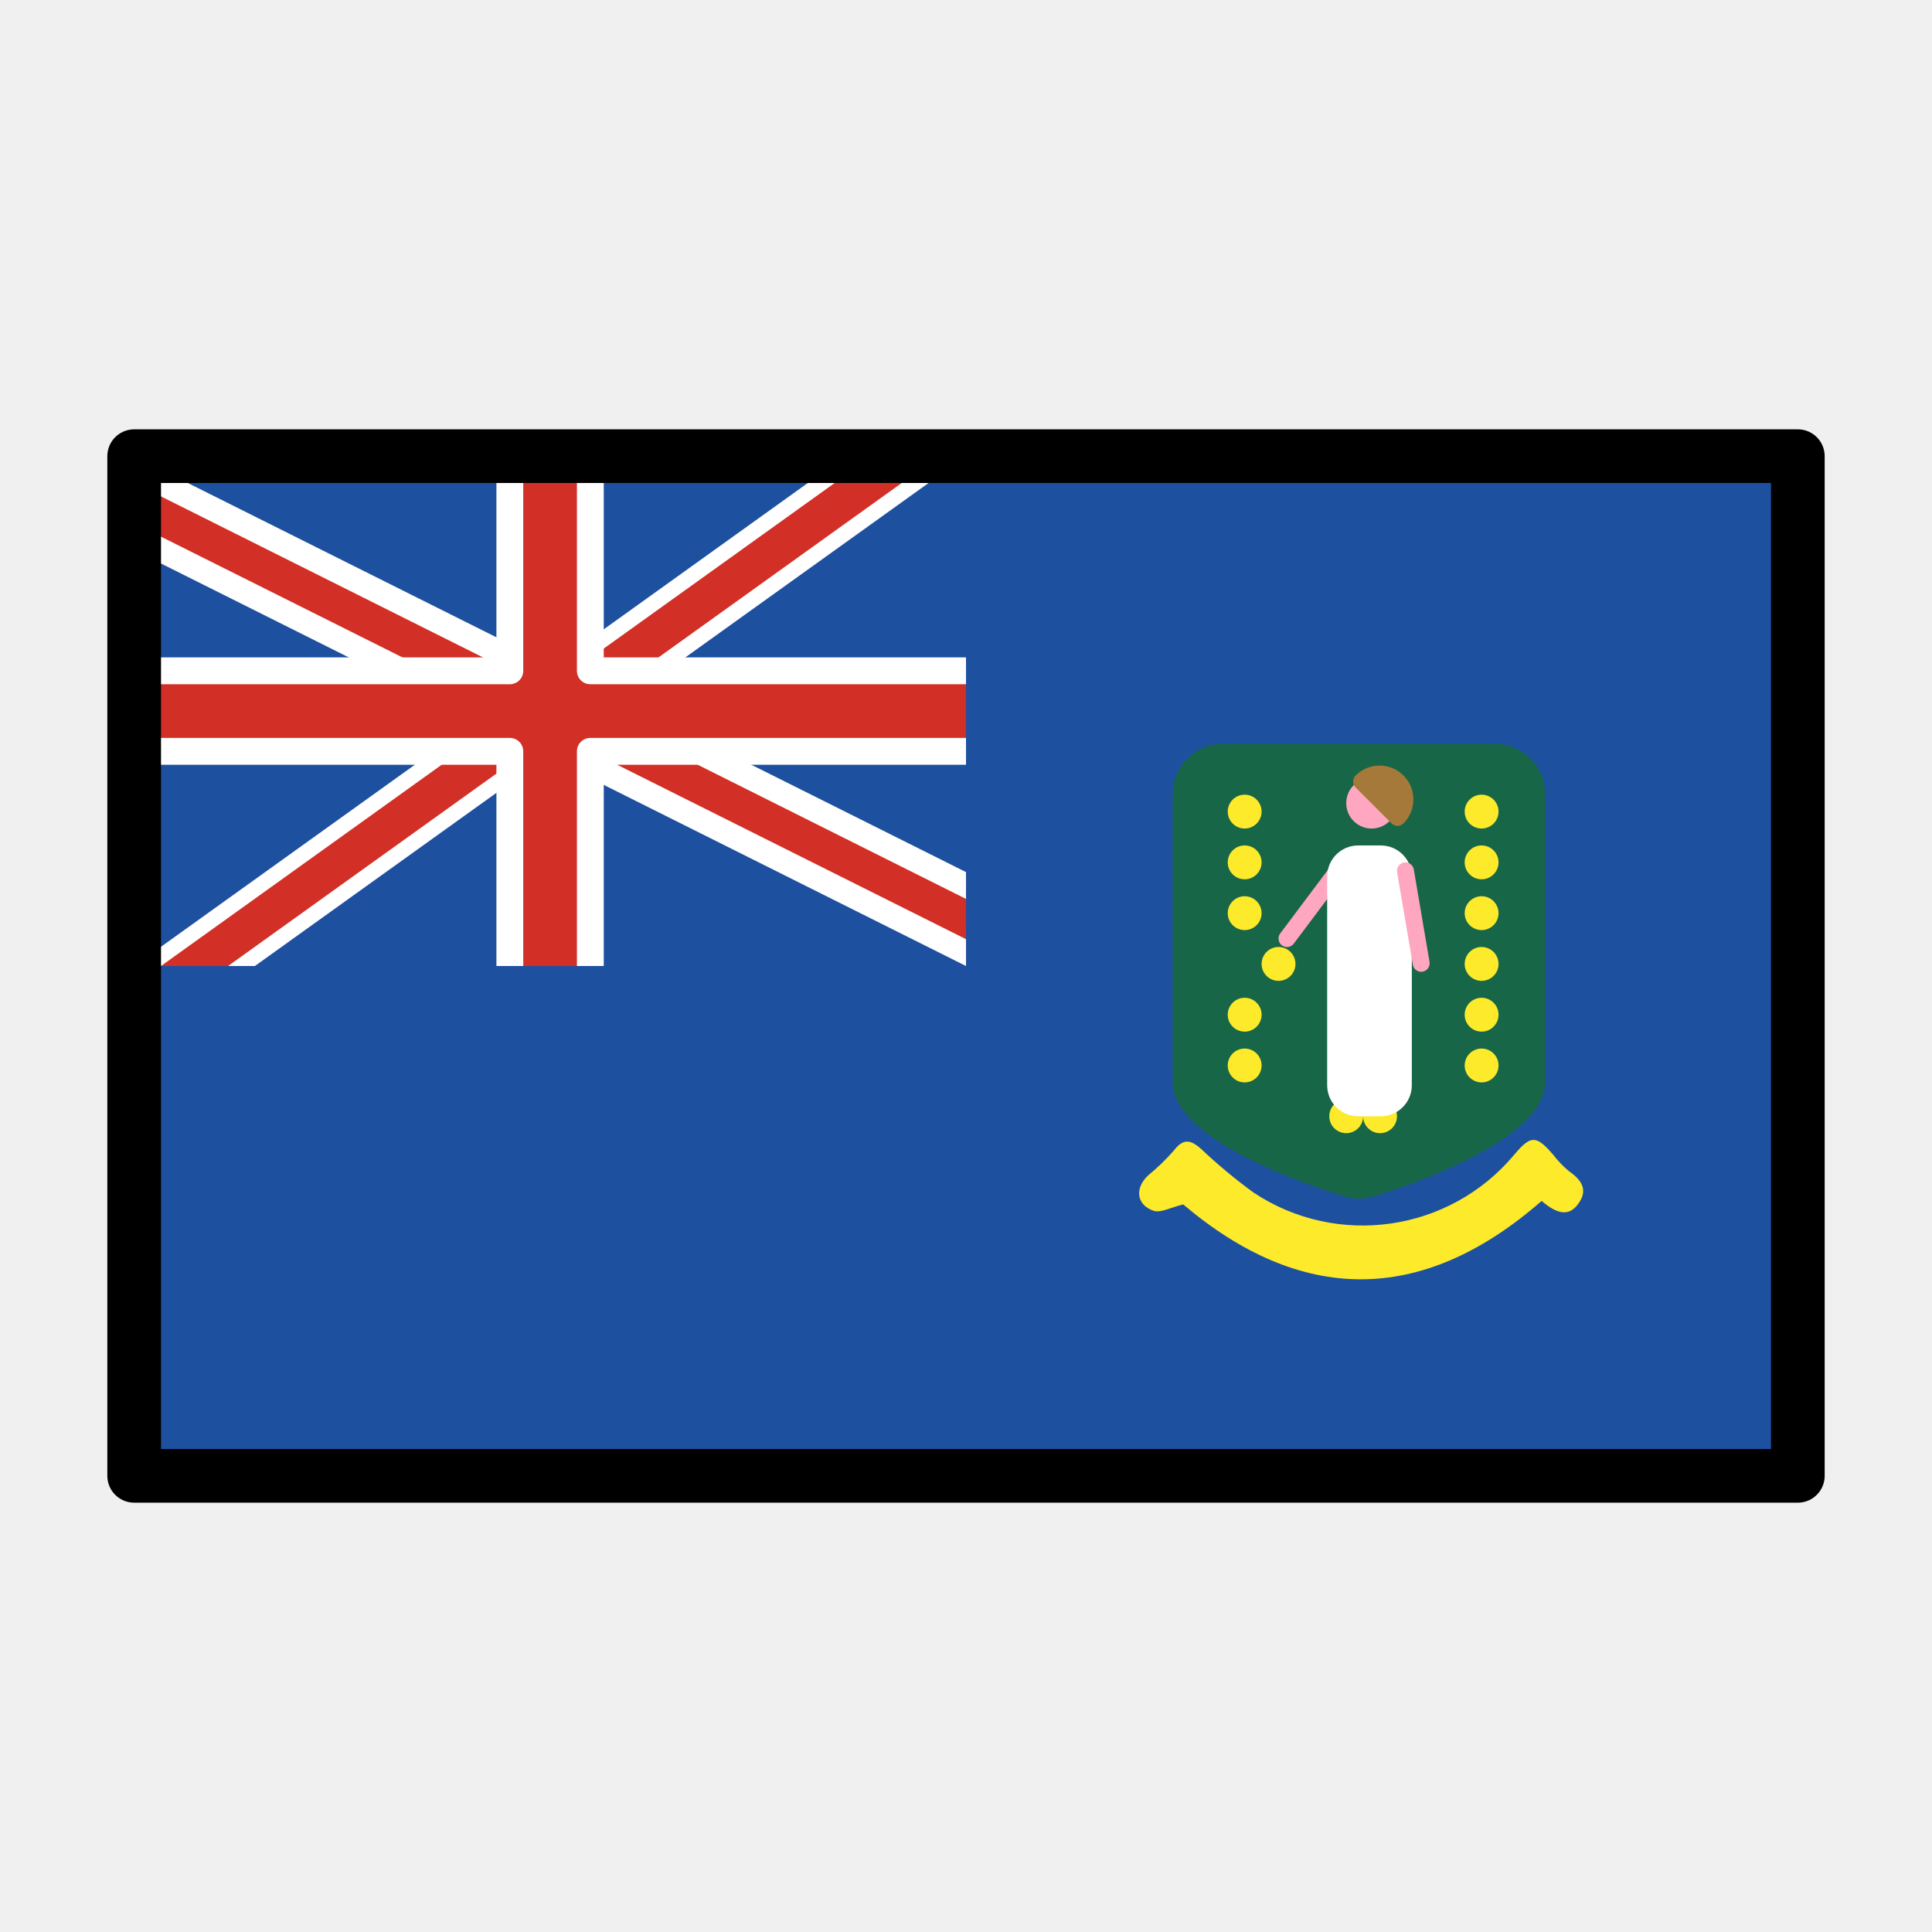
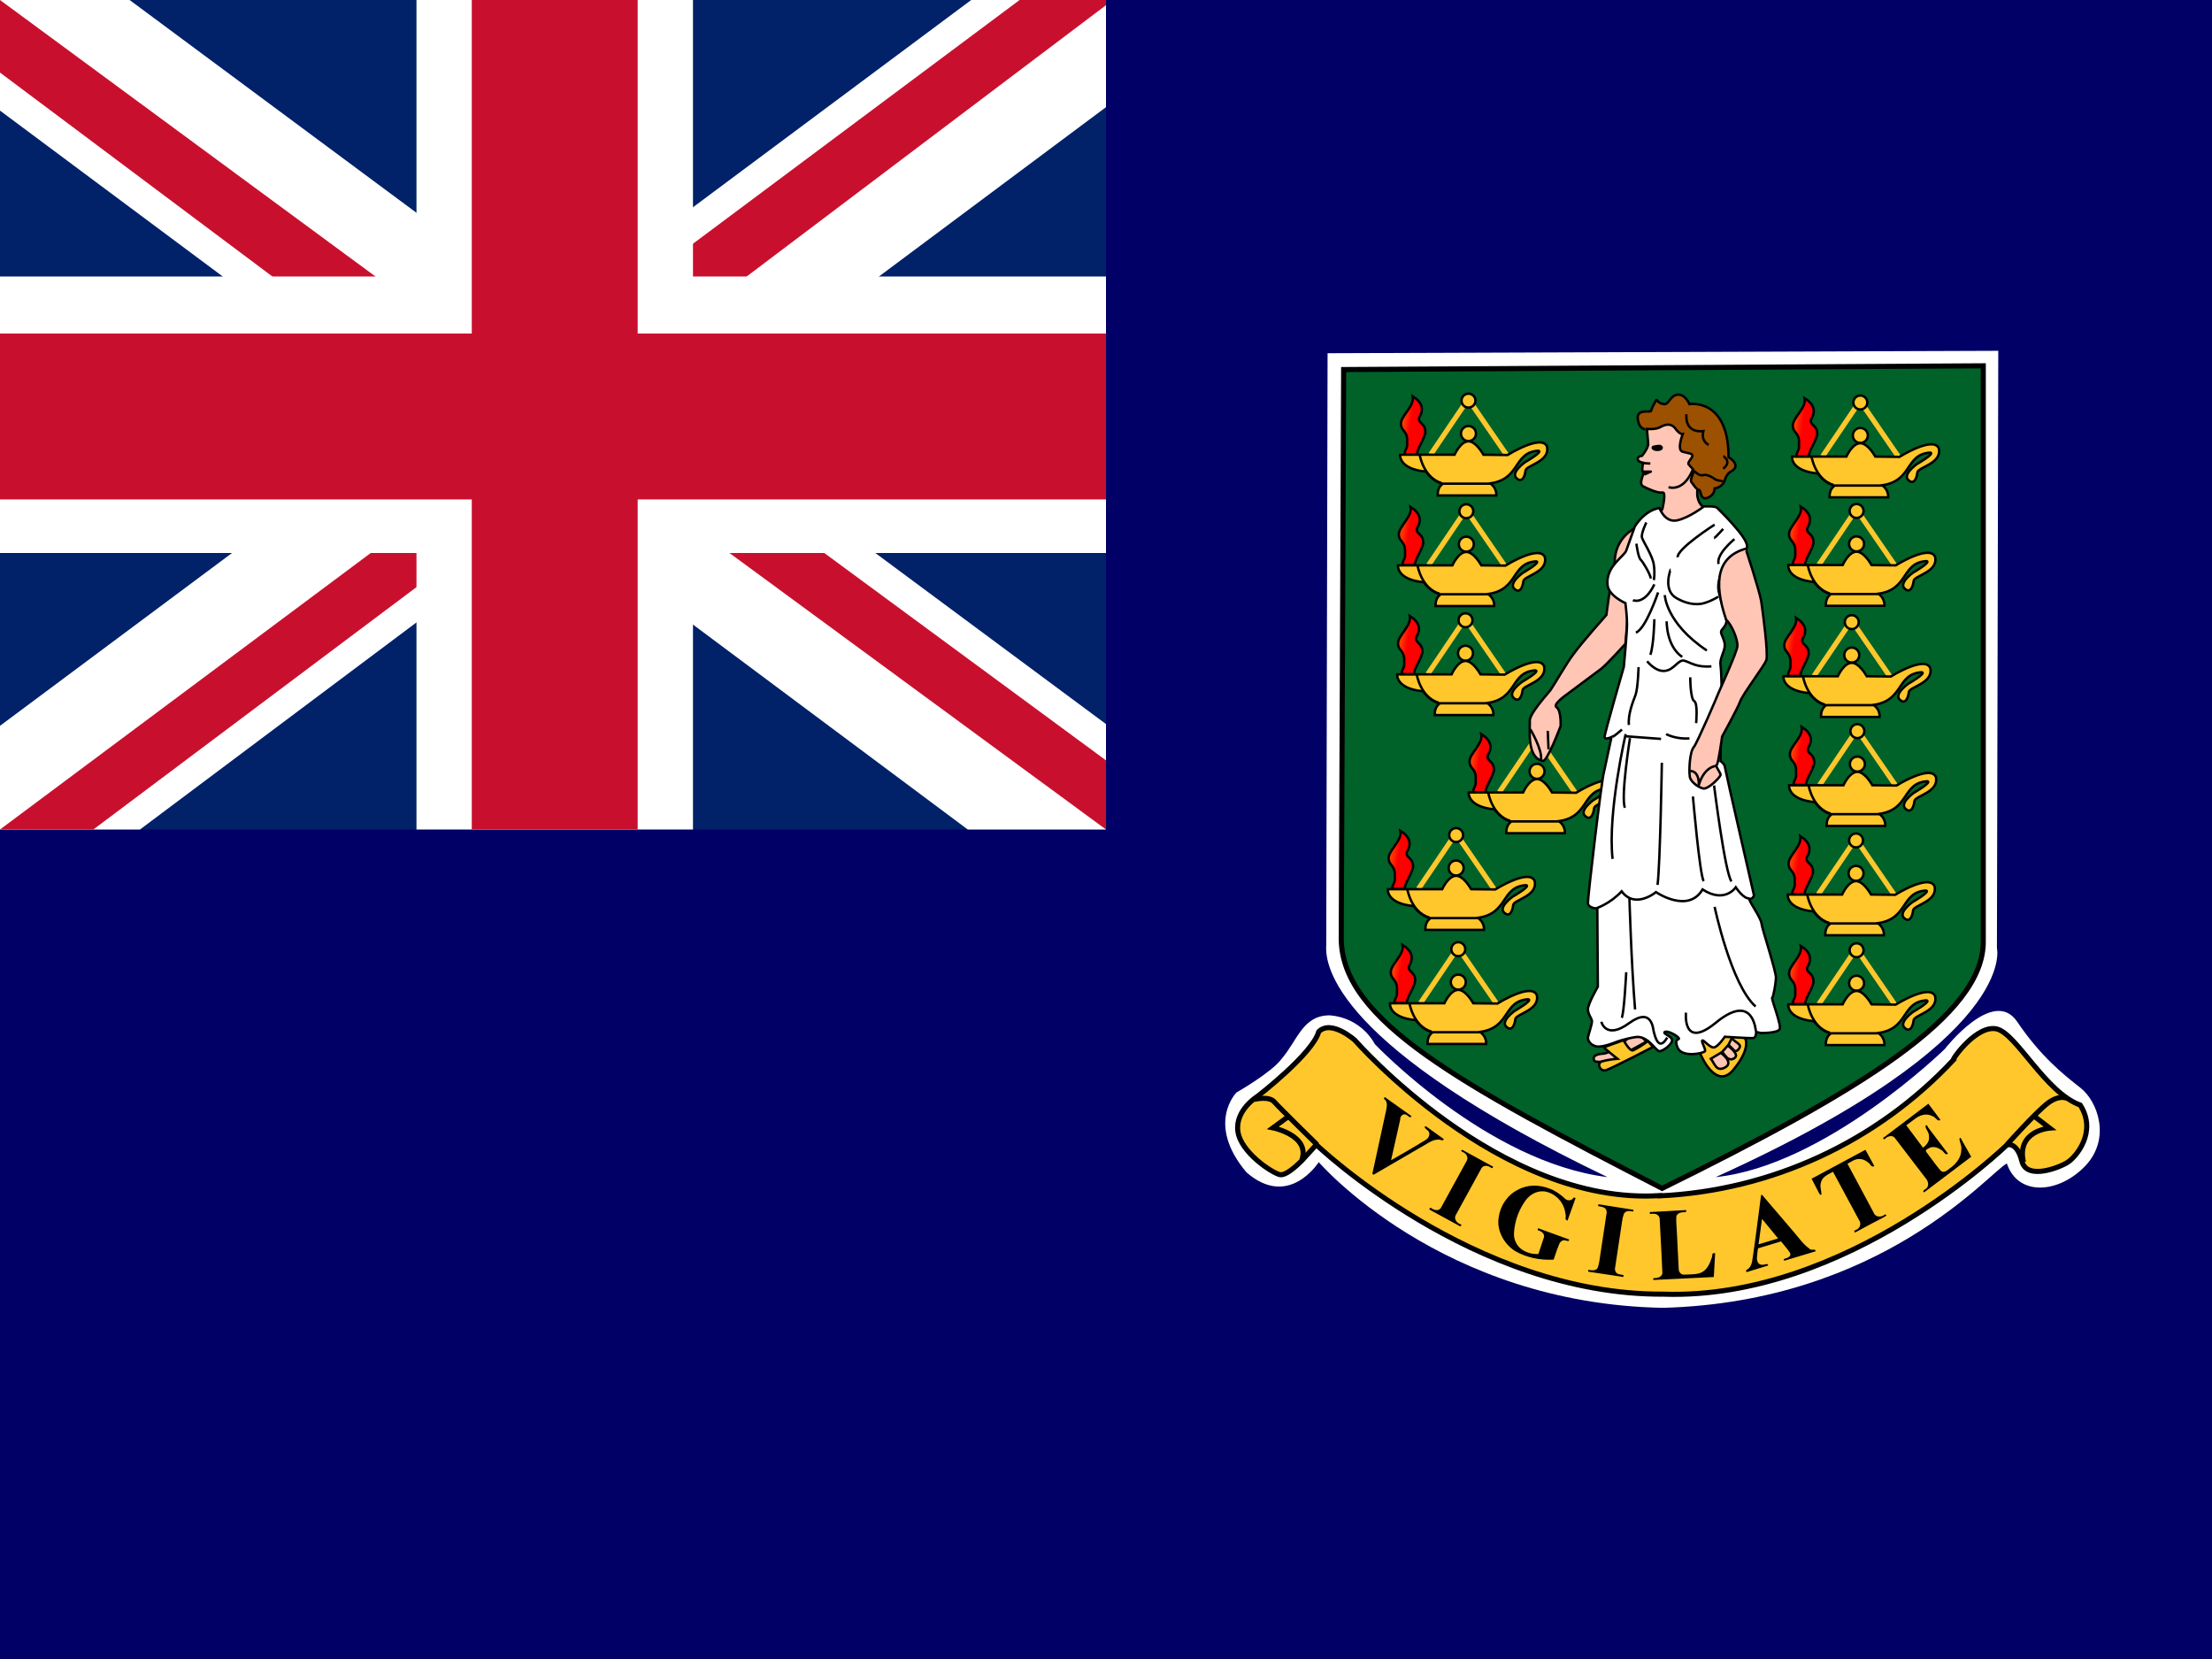
- <svg xmlns="http://www.w3.org/2000/svg" id="emoji" viewBox="0 0 72 72">
-   <g id="color">
-     <rect x="5" y="17" width="62" height="38" fill="#1e50a0" />
-     <g>
-       <rect x="5" y="17" width="31" height="19" fill="#1e50a0" />
-       <path fill="#fff" d="M9.5,36H5L31.5,17H36Z" />
-       <path fill="#fff" d="M36,32.5,5,17v3.5L36,36Z" />
-       <path fill="#d22f27" d="M36,33.5,5,18v1.5L36,35Z" />
-       <path fill="#d22f27" d="M8.5,36H6L32.5,17H35Z" />
-       <polygon fill="#d22f27" points="36 25 22 25 22 17 19 17 19 25 5 25 5 28 19 28 19 36 22 36 22 28 36 28 36 25" />
-       <g>
-         <polyline fill="none" stroke="#fff" stroke-linejoin="round" points="5 28 19 28 19 36" />
-         <polyline fill="none" stroke="#fff" stroke-linejoin="round" points="19 17 19 25 5 25" />
-         <polyline fill="none" stroke="#fff" stroke-linejoin="round" points="36 25 22 25 22 17" />
-         <polyline fill="none" stroke="#fff" stroke-linejoin="round" points="22 36 22 28 36 28" />
+ <svg xmlns="http://www.w3.org/2000/svg" xmlns:xlink="http://www.w3.org/1999/xlink" id="flag-icons-vg" viewBox="0 0 640 480">
+   <defs>
+     <linearGradient id="vg-a" x1="103.1" x2="92.6" y1="111.3" y2="107.8" gradientTransform="matrix(.99614 0 0 2.25255 703.8 -75)" gradientUnits="userSpaceOnUse">
+       <stop offset="0" stop-color="red" />
+       <stop offset="1" stop-color="#ff0" />
+     </linearGradient>
+   </defs>
+   <path fill="#006" d="M0 0h640v480H0Z" />
+   <path fill="#012169" d="M0 0h320v240H0Z" />
+   <path fill="#fff" d="m37.5 0 122 90.5L281 0h39v31l-120 89.5 120 89V240h-40l-120-89.5L40.5 240H0v-30l119.5-89L0 32V0Z" />
+   <path fill="#c8102e" d="M212 140.5 320 220v20l-135.5-99.5Zm-92 10 3 17.5-96 72H0ZM320 0v1.5l-124.5 94 1-22L295 0ZM0 0l119.5 88h-30L0 21Z" />
+   <path fill="#fff" d="M120.5 0v240h80V0ZM0 80v80h320V80Z" />
+   <path fill="#c8102e" d="M0 96.5v48h320v-48zM136.5 0v240h48V0Z" />
+   <g transform="translate(-217.5 -9.4) scale(.77497)">
+     <path fill="#fff" d="m776.3 144 250.4-.9-.5 223s8.8 34-105 85.5c40.9-4.2 85.5-47.8 85.5-47.8s18.1-23.3 27-10.3c8.8 13 17.1 19.6 23.6 24.7 6.5 5 11.6 19 1.9 29.2-9.8 10.3-25.1 11.6-29.3-.9-6.5 3.3-46.4 51.6-128.2 53.9C818.5 499 773 446 773 446s-11.1 17.7-27 3.8c-15.3-18.2-3.7-29.8-3.7-29.8s13-7.4 16.8-12.5c6-7 7.9-16.3 18-16.3 12.2 1 16.8 10.7 16.8 10.7s41.8 44.1 86.9 49.7c-101.7-48.8-105.5-79-105-86.4l.5-221.1z" />
+     <path fill="#006129" stroke="#000" stroke-width="1.9" d="m782.3 150.1 238.8-1.4v214.6c.5 28-46.5 56.3-119.9 92.5-75.7-39-119.4-62.7-119.8-93l.9-212.7z" />
+     <g id="vg-b" fill="#ffc72c" stroke="#000" stroke-width=".9">
+       <path fill="none" stroke="#ffc72c" stroke-width="1.9" d="m814.8 181.8 14-20.7 14.3 20.8" />
+       <path d="M831.7 174a2.8 2.8 0 1 1-5.6 0 2.8 2.8 0 0 1 5.6 0z" />
+       <path d="M817.4 197.1h21.9s.3-2.8-2.3-4.5c11.5-1.6 8.5-11.6 18-12.2 2 .3-5 4.3-5 4.3s-5.7 4-3 6.1c2 1.7 3-1 3.2-3 .3-2 9.3-3.3 8-9-2.1-4.7-14.7 3.2-14.7 3.2l-9-.1c-.6-1-3-5-5.6-5-3 0-5.2 5-5.2 5h-20.3s-.7 5.3 9.6 6.3c2.3 3 4.1 3.8 6.2 4.6-1.4 1.1-1.8 2.5-1.8 4.3zm1.6-4.4h18.2" />
+       <path d="M810.7 182s1.4 8.5 8.2 10.5" />
+       <path fill="url(#vg-a)" d="M809.6 181.8c.6-3.2 1.9-3.8 3.2-8 .2-4-3.2-3.5-2.2-6 1.8-2.9.9-5.6-2.5-7.7.7 3.7-4.4 7.2-4.4 10.2 0 3 2.6 2.4 2.3 7 .2 2.6-.7 2-1 4.5h4.6z" />
+       <path d="M831.5 161.7a2.6 2.6 0 1 1-5.2 0 2.6 2.6 0 0 1 5.2 0z" />
+     </g>
+     <use xlink:href="#vg-b" width="100%" height="100%" x="-.8" y="41.3" />
+     <use xlink:href="#vg-b" width="100%" height="100%" x="-1.1" y="82" />
+     <use xlink:href="#vg-b" width="100%" height="100%" x="25.6" y="126.1" />
+     <use xlink:href="#vg-b" width="100%" height="100%" x="-4.6" y="162.2" />
+     <use xlink:href="#vg-b" width="100%" height="100%" x="-3.8" y="204.8" />
+     <use xlink:href="#vg-b" width="100%" height="100%" x="146.3" y=".7" />
+     <use xlink:href="#vg-b" width="100%" height="100%" x="144.9" y="41.2" />
+     <use xlink:href="#vg-b" width="100%" height="100%" x="143.1" y="82.7" />
+     <use xlink:href="#vg-b" width="100%" height="100%" x="145.2" y="123.4" />
+     <use xlink:href="#vg-b" width="100%" height="100%" x="144.7" y="164.2" />
+     <use xlink:href="#vg-b" width="100%" height="100%" x="144.9" y="205.2" />
+     <g fill="#ffc6b5" stroke="#000" stroke-width=".9">
+       <path fill="#ffc72c" d="M915.8 406.3s5.7 13.2 12.2 5c6.5-8 4.2-11.5 4.2-11.5l-14.6-7.9-4.3 9 2.5 5.4z" />
+       <path d="M928.4 404.6s1 .1 1.7-1.3c.8-1.4-1.7-2-2.9-3.6l-1.2 2.5zm-33-3.6-12.8 7s-6.4 1.3-6.8 0c-.5-1.2.1-2.3 3.5-2.5 3.3-.1 12.3-8.4 12.3-8.4l3.8 4zm.2-227.9.4 4.6c.2 1.6-2.5 5-2.6 4.8-.2-.2-1.5.2-1.3 1.1.1 1 2 1.3 2 1.3s-.7 3.3 0 3.5c.8.1-2 4.2 0 5.3 2.1 1.1 5.6 2.6 7.2 2.3 1.6-.4 0 6.1 0 6.1l-4.5 9.5 24.4-2.5-5-8s-2.4-1.7-1.8-6.3c.7-4.5-.3-25.3-.3-25.3l-17.4-2.4-1.1 6zm-4.5 36.2s-7.9 3.6-7.6 13.4c-2 9.5-3.1 19-3.1 19s-9.4 10.6-12.2 14.5c-2.9 3.8-7.2 11.5-8.7 13.6-1.6 2-7.8 8.8-7.7 11.4.2 2.5-1.4 13.8 4.8 15 1.6.7 6.7-13 6.7-13s.3-5.8-1.5-7c-1.7-1 3.8-4.8 3.8-4.8l13-9.7c2.4-2 8.9-9.2 8.9-9.2l3.6-43.2z" />
+       <path fill="#fff" d="M900.2 201.8s2 5.6 6.6 4.6 10-5.2 10-5.2 4.3-.2 4.9.5c.6.6 11.6 11.2 11.2 14.5-.3 3.4-5 2.4-6.8 4.6-1.7 2.2-4.6 7.8-3.8 12 .8 4 3.2 9.4 2.9 11.5-.3 2-2 2.7-2 3.8 0 1 1.4 3 1.4 5 0 2.1-2 5.1-1.6 7.2.3 2 .4 8 .4 8l-.4 28s1.6.9 1.7 2.5c.2 1.5 10.8 47.6 10.8 47.6s-.5 1.5-1.6 1.3c-1.1-.2 4.3 7.1 4.4 9.2.2 2 5.6 18.2 5.4 20.4-.1 2.2-1 7.2-1.4 7.3-.5.2 3.5 10.2 2.8 11.7-.6 1.6-7 1.5-7 1.5l-1.8-.4s.1 2.1-1.1 2.3c-1.3.1-10.6-.5-10.6-.5s-2.7 4.1-4.3 4c-1.6-.2-3.7-3-4.1-2.6-.5.5 1.4 3.2 1 4-.6.8-8.6 2.5-10.2-1.3-1.6-3.8 1-2.8.4-3.6-.4-.8-4-2.9-5.2-2.3-1 .7 2.9 1.6 2.7 3.2-.1 1.6-3.5 4-4.7 4-1.3 0-4.3-5.9-8.8-5.3-4.4.7-7.2 1.8-7.2 1.8s-5.3 2.2-7.5 1.7c-2.2-.4-3.2-2.2-3.2-3.1 0-1 1.6-5.1 1.5-6.4-.2-1.2-1.5-2.5-1.5-4.4 0-2 3.7-8.4 3.7-8.4l-.2-29.2s-3.3 0-3.5-2c-.1-2 5.1-46.1 6-49l2.8-13s-2.4 1.2-2.6 0c-.1-1 7.2-26.2 7.2-26.2s1.2-12.6 1.2-15.9c0-3.3-.6-7.9-.6-7.9s-6.5-2.8-6.7-7c-.6-6.7 6.2-10.4 7-12.6l3.2-9s3.5-6 9.2-6.9z" />
+       <path fill="#ffc72c" d="M897.8 403s-15.4 8-17.6 8.7c-2.2.6-3.6-2.7-1.4-3.3 2.2-.7 5.7-1 5.7-1s-5.2-4.1-5-4.3l7.2-2.6c.2 0 2.2 4 3.6 3.8a31 31 0 0 0 5.6-3.5l1.9 2.2z" />
+       <path d="M919.4 407.4c1.5 1.9 2 5.1 5.4 3.2 3.3-1.9-1.7-5.4-1.7-5.4z" />
+       <path d="M925.5 407.1s1.6 1.3 3-.2c1.4-1.4-2.8-4.4-2.8-4.4l-2.1 2.4zm6.8-190.1c.2 0 5.2 15.6 5.9 19.6.6 4 2.7 19.8 1.9 22-.8 2.2-8.9 12.8-9.8 15.5-1 2.7-6.7 13-6.7 13s-1.4 10.2-2 10.6c-.7.5 1.6 3 1.4 3.8-.3 1-4.6 5.4-6.5 5-2-.5-5-2.7-5-4.8-.3-2 0-8.9 1.5-10.6 1.4-1.8 8.9-19.3 9.3-20.4.5-1.2 6.8-15 7-17.3.2-2.4-2-7.9-4.2-9.9-5-14.7-3-23.5 7.2-26.5z" />
+       <path fill="#9c5100" d="M895 172.2s3.6.5 5.5-.6 4.1-1.6 5.7.6c1.6 2.2 2.7 2 2.7 2s-2.4 6 0 6.6c2.3.6 3.5.6 3.6 1.4.2.8-2 2.5-1.4 3.3.6.8 1.7 1.7 1.9 2.4.1.6-1.4 3.3-1 4 .5.6 2 3.1 2.9 3.1 1 0 .3 4 3.2 3 2.8-1 2.7-3.5 2.7-3.5s3-.4 3.8-3.1c.7-2.7 2.6-3.4 2.6-3.4s3.8-2-1.2-5.2c0-22.2-14.6-19.8-14.6-19.8s-1.7-4-4.6-3.5c-2.8.5-3 3.8-5 3.5-2.1-.3-2.6-1.7-2.7-1.6-.2.2-2 3.4-2 4.1 0 .8-5.5-1-5 3 .5 4.2 3.2 4 3 3.7z" />
+       <g fill="none">
+         <path d="M920.8 208s-14.1 9-13.8 12.2m17-10.6s-3.2 3.5-3.4 3.5m7.6.3s-7 5.7-5.9 9.3m-27-15.5s-2.1 4.3-1.6 5.7c.4 1.4 4 6.8 4.4 10.1.5 3.4 0 5.7 0 5.7m-6.5-13.6s.6 5 1.6 6 3.5 5.3 3.8 7m-6.7 8.1s4.2 2 8-5.9m6.1-5.5c-.1 0-3 7.7 2.1 10.6 5 2.9 8.9 2.5 11 1.7 2.3-.7 4.7-2.2 4.7-2.2m-20-.6s.3 10.4 15.7 20.7m-15-10.9s-.2 9.2 5.8 13.3m-9-24.1s-4.6 13.7-8.3 15m6.9-5s-.2 9.8-1.5 13.3m-1.2 2.4s3.1 4 6.6 3.6c3.5-.3 5-4.4 7.3-3.8 2.4.7 4.6 2.6 10.1 2.1m-7.9 4.1s0 8.1 1.5 8.9c1.4.8.7 8.2.7 8.2m-21.5-20.9s-.2 7.6-1.1 10.3c-1 2.7-2.9 7.3-2.5 11.3m-6.1 4.4c.8-.3 3.5-2.7 3.5-2.7m1.4 1.7s-6.8 29.2-4.9 46.6m6.5-45.1s-3.5 21.8-1.9 26m.2-26.7 13.3 1m1.9-1.8s3.6 2 8.7 1.6m-10.3 9.1s-.6 37.3-1.6 45.6m21.1-37.1s4.1 32.8 6.5 35.8m-14.4-31.7s2.5 29 4 31.6m-40 10.1s5-1.6 9.4-6.3c5 6.8 12.8.3 12.8.3s12 8.2 17.4-1c8.3 5.4 12.4-.8 12.4-.8s3 4.6 5.2 4.1m-13.1 3.2s6.1 29 15.3 37.2" />
+         <path d="M889 347.7s.7 24.2 2.1 41.3m-3.3-13.9s-.8 15.8-1.7 17m-7.6 1.5s1.7 6.9 10.4.5c8.7-6.3 8.9 2.4 9.2 3.3.3 1 1.7 7.8 5 2.1m7-9.3s-1.4 14 11.1 3.8c12.5-10.3 14.6-.2 15 3m-25.9-230.2s-1.1 7 6.3 6.3c-1 3.9 2 5.1 2 5.1m5.4 4.3c.2 0 3.4 2 0 4.6m-10.7.9s1.6 2 3.3 1.5c1.8-.5 4.6 1.7 4.6 1.7s2.4.8 2.7.3m-20.3 2.5s5.4 2.1 9-6.4m-18.9-2.6 3.1.2M858.5 285l.3 6.9m-6.8-7.5s4.5 7.5 4 11.4" />
+         <path stroke-linejoin="round" d="M894.1 188.2h2.9l-2.5 1.1M911.7 300s3.3-.4 3.2 5.2c2.1-7 6.4-7.1 6.4-7.1" />
+         <path stroke-linejoin="round" stroke-width="1.7" d="M898.1 179.3c.5 0 2.2-.6 2.5-.1.4.4-1.9.8-2.5.1z" />
      </g>
    </g>
-     <path fill="#fcea2b" d="M57.452,44.755c-4.502,3.939-9.019,3.807-13.356.131-.475.112-.844.326-1.107.236-.646-.222-.704-.851-.198-1.321a8.046,8.046,0,0,0,.967-.938c.346-.453.626-.378.997-.052a19.933,19.933,0,0,0,1.968,1.637,7.357,7.357,0,0,0,9.699-1.405c.629-.748.822-.746,1.461-.009a3.655,3.655,0,0,0,.609.629c.479.337.701.713.3,1.233C58.472,45.31,58.057,45.276,57.452,44.755Z" />
-     <path fill="#186648" d="M50.643,27.723H45.567a1.863,1.863,0,0,0-1.863,1.863V40.338c0,2.087,4.749,3.743,6.389,4.252a1.84,1.84,0,0,0,1.098,0c1.64-.509,6.389-2.165,6.389-4.252V29.586a1.863,1.863,0,0,0-1.863-1.863Z" />
-     <circle cx="55.215" cy="30.246" r="0.631" fill="#fcea2b" />
-     <circle cx="55.215" cy="32.138" r="0.631" fill="#fcea2b" />
-     <circle cx="55.215" cy="34.031" r="0.631" fill="#fcea2b" />
-     <circle cx="55.215" cy="35.923" r="0.631" fill="#fcea2b" />
-     <circle cx="55.215" cy="37.815" r="0.631" fill="#fcea2b" />
-     <circle cx="55.215" cy="39.707" r="0.631" fill="#fcea2b" />
-     <circle cx="46.385" cy="30.246" r="0.631" fill="#fcea2b" />
-     <circle cx="51.116" cy="29.931" r="0.946" fill="#ffa7c0" />
-     <circle cx="46.385" cy="32.138" r="0.631" fill="#fcea2b" />
-     <circle cx="46.385" cy="34.031" r="0.631" fill="#fcea2b" />
-     <circle cx="47.647" cy="35.923" r="0.631" fill="#fcea2b" />
-     <circle cx="46.385" cy="37.815" r="0.631" fill="#fcea2b" />
-     <circle cx="46.385" cy="39.707" r="0.631" fill="#fcea2b" />
-     <circle cx="50.17" cy="41.599" r="0.631" fill="#fcea2b" />
-     <circle cx="51.431" cy="41.599" r="0.631" fill="#fcea2b" />
-     <line x1="49.854" x2="47.962" y1="32.454" y2="34.977" fill="none" stroke="#ffa7c0" stroke-linecap="round" stroke-linejoin="round" stroke-width="0.631" />
-     <rect x="49.46" y="31.508" rx="1.155" ry="1.155" width="3.154" height="10.092" fill="#fff" />
-     <line x1="52.377" x2="52.963" y1="32.454" y2="35.899" fill="none" stroke="#ffa7c0" stroke-linecap="round" stroke-linejoin="round" stroke-width="0.631" />
-     <path fill="#a57939" stroke="#a57939" stroke-linecap="round" stroke-linejoin="round" stroke-width="0.631" d="M52.081,29.123a.946.946,0,0,0-1.338,0l1.338,1.338A.946.946,0,0,0,52.081,29.123Z" />
-   </g>
-   <g id="line">
-     <rect x="5" y="17" width="62" height="38" fill="none" stroke="#000" stroke-linecap="round" stroke-linejoin="round" stroke-width="2" />
+     <g fill="none" stroke="#000" stroke-width="1.9">
+       <path fill="#ffc72c" d="M900.3 458.6a160.4 160.4 0 0 0 109.6-50.7c-.4-.4 8.9-13.4 16.3-11.6 7.4 1.9 18.1 23.7 31.1 28.4 6.5 10.2-1.8 19.5-4.6 21.3-2.8 1.9-15.4 7-17.2-.4-1.9-7.5-5.6-6-5.6-6s-59.5 58-128.2 55.7c-71 .4-129.6-55.8-129.6-55.8l-5.1 5.6s-5.6 6-8.4 5.6c-2.8-.5-14.9-8.4-15.8-16.3-1-7.9 7.4-13 7.4-13s20.5-15.8 22.8-24.1c4.7-4.7 13.5 3.2 13.5 3.2s53.9 61.8 113.8 58z" />
+       <path d="M748.9 422.6s5.5-1.4 7.5.9 16 16 16 16" />
+       <path d="m761.5 429.1-5.6 4.1s14 2.8 10.8 12m285.6-23s-2.7-1.5-7 1.7c-4.4 3.3-15.3 15.5-15.3 15.5" />
+       <path d="m1039.9 428.7 6 4.6s-12.5.9-9.8 12.7" />
+     </g>
+     <path d="M819.7 437.4c-.4 1-1.4 0-2.2.2-2 0-3.8 1.4-5.6 2.4l-18.4 10.7c-.6-.2-.5-.7-.3-1.2l5-23c.2-1.3.6-3-.7-4-.5-.4.3-1.1.7-.4l9.4 6.7c-.3.9-.9.2-1.4-.1-1.3-1.3-2.9-.1-2.8 1.5l-3.4 15.1c4.2-2.4 8.4-4.8 12.6-7.4 1.4-.6 2.5-2.6 1-3.8-.6-.4-1.6-1.3-.6-1.5l6.7 4.8zm6.6 32c-.2.6-.5.7-1 .3l-11-6c.1-.7.4-.8.9-.4 1 .7 2.6 1 3.4-.2l4-7.3 5.6-10.2c.8-1.3-.1-2.8-1.3-3.3-.4-.2-1-.4-.5-.8.2-.3.8.3 1.1.4l10.6 5.8c-.1.6-.4.7-.9.3-1-.7-2.6-1-3.4.2l-4 7.3-5.6 10.2c-.8 1.2.1 2.8 1.3 3.3l.8.4zm42.6-10-3 8.4c-1.3-.1-.4-1.7-.8-2.5a9.5 9.5 0 0 0-7-8.2c-3-.8-6 .7-7.8 3.1a22.9 22.9 0 0 0-4.4 12.2 7 7 0 0 0 3.2 6.4 10 10 0 0 0 5.9 1.5l2.1-6.3c.3-1.4-1.2-2.3-2.3-2.6-.2-.4.2-1 .7-.5l11 4c0 1.3-1.6-.2-2.5.4-1.3.5-1.4 2.1-2 3.3l-1.3 3.8c-5 .3-10-.7-14.4-3.2-4.1-2.6-7-7.7-6.1-12.7.6-4.3 3.3-8.3 7.2-10.2 3.6-2 8-1.9 11.8-.4 2 .7 3.8 2 5.4 3.4 1 1.3 2.8 1.3 3.6-.1l.7.2m17.9 28.8c0 .4 0 .9-.6.6l-12.6-1.9c0-.5 0-.9.6-.6 1 .2 2.6.2 3-1 .6-1.7.7-3.5 1-5.2l2.2-14.6c.3-1 0-2.2-1.1-2.6-.7-.3-1.3-.3-2-.5 0-.4 0-.8.6-.6l12.6 2c0 .4 0 .8-.6.6-1-.3-2.5-.2-3 1-.6 1.6-.7 3.4-1 5.1l-2.2 14.6c-.3 1 0 2.3 1.2 2.7l2 .4zM921 480l-.5 8.9-22.6 1.1c-.1-.5 0-.8.6-.7 1.1 0 2.6-.5 2.8-1.8l-.3-6.6-.7-13.4c.1-1.3-1-2.3-2.3-2.2-.4-.2-1.5.4-1.4-.3-.2-.6.7-.3 1-.4l12.6-.7c0 .6 0 .9-.7.8-1.1 0-2.6.2-3 1.6-.1 1.9.1 3.8.2 5.7l.7 14c0 1.1 1 2.2 2.2 2 1.8-.1 3.7 0 5.5-.5 2.5-.7 3.8-3.2 4.5-5.5.5-.6 0-2.2 1-2h.4m17.5-21.8c-.6 0-.3.8-.5 1.2-1 7.5-1.9 15-3 22.4-.2 1.7-.6 3.6-2.2 4.4-.6.3-.1 1.2.5.7l7.5-2.3c-.1-1.2-1.6 0-2.4-.3-1.7 0-2-2.1-1.7-3.4 0-1 .2-1.8.3-2.7l8.6-2.6c1.1 1.4 2.3 2.7 3.3 4.2.8 1.4-1 2-2 2.3-.6 0-.2 1 .3.6l11.3-3.4c0-1.3-1.6 0-2.3-1-2.2-1.5-3.7-3.7-5.4-5.7l-12.3-14.4zm0 9 6 7.3-7.3 2.2 1.3-9.5zm38.6-25.8 3.3 6c-1 1-1.6-1.1-2.5-1.4a4.7 4.7 0 0 0-5.5-.5l-2 1.1 9.8 18.3c.5 1.5 2.4 1.8 3.7 1 .4-.4.9-.6 1 .1-1.6 1-3.5 1.9-5.2 2.8l-6.5 3.5c-.5-.5-.2-.8.4-1a2.4 2.4 0 0 0 1.1-3.7l-9.7-18c-1.8 1-4 1.8-4.5 4-.5 1.5.2 3.2.2 4.4-.5.6-.7-.2-1-.6l-2.7-5.2 20.1-10.8zm15.3-9.1 6.2 8.3c1.4-1 2.6-2.6 2.2-4.4.2-1.4-1.8-3-1.1-4 .4-.2.7.8 1 1.1l7.2 9.5c-1 1-1.6-1.1-2.6-1.4-1.4-1-3.3-1.5-4.8-.4-1.1.4-1 1-.3 1.7 1.6 2.1 3.2 4.4 5 6.5 1 1 2.4 0 3.3-.8 2.4-1.6 4.5-4.2 4.4-7.2.2-1.4-.7-2.8-.7-4 .6-.7.7.4 1 .8l3.4 6-17.6 13.3c-.7-.5 0-.9.5-1.2 1.6-1 1.1-3.1 0-4.2L988.1 437c-1-1.3-2.8-.6-3.7.3-.5.6-1-.5-.3-.6l16.5-12.5 4.5 6c-1 1-2-1.3-3.1-1.4-2.2-1.2-4.8-.3-6.6 1.2l-3.1 2.3" />
  </g>
</svg>
